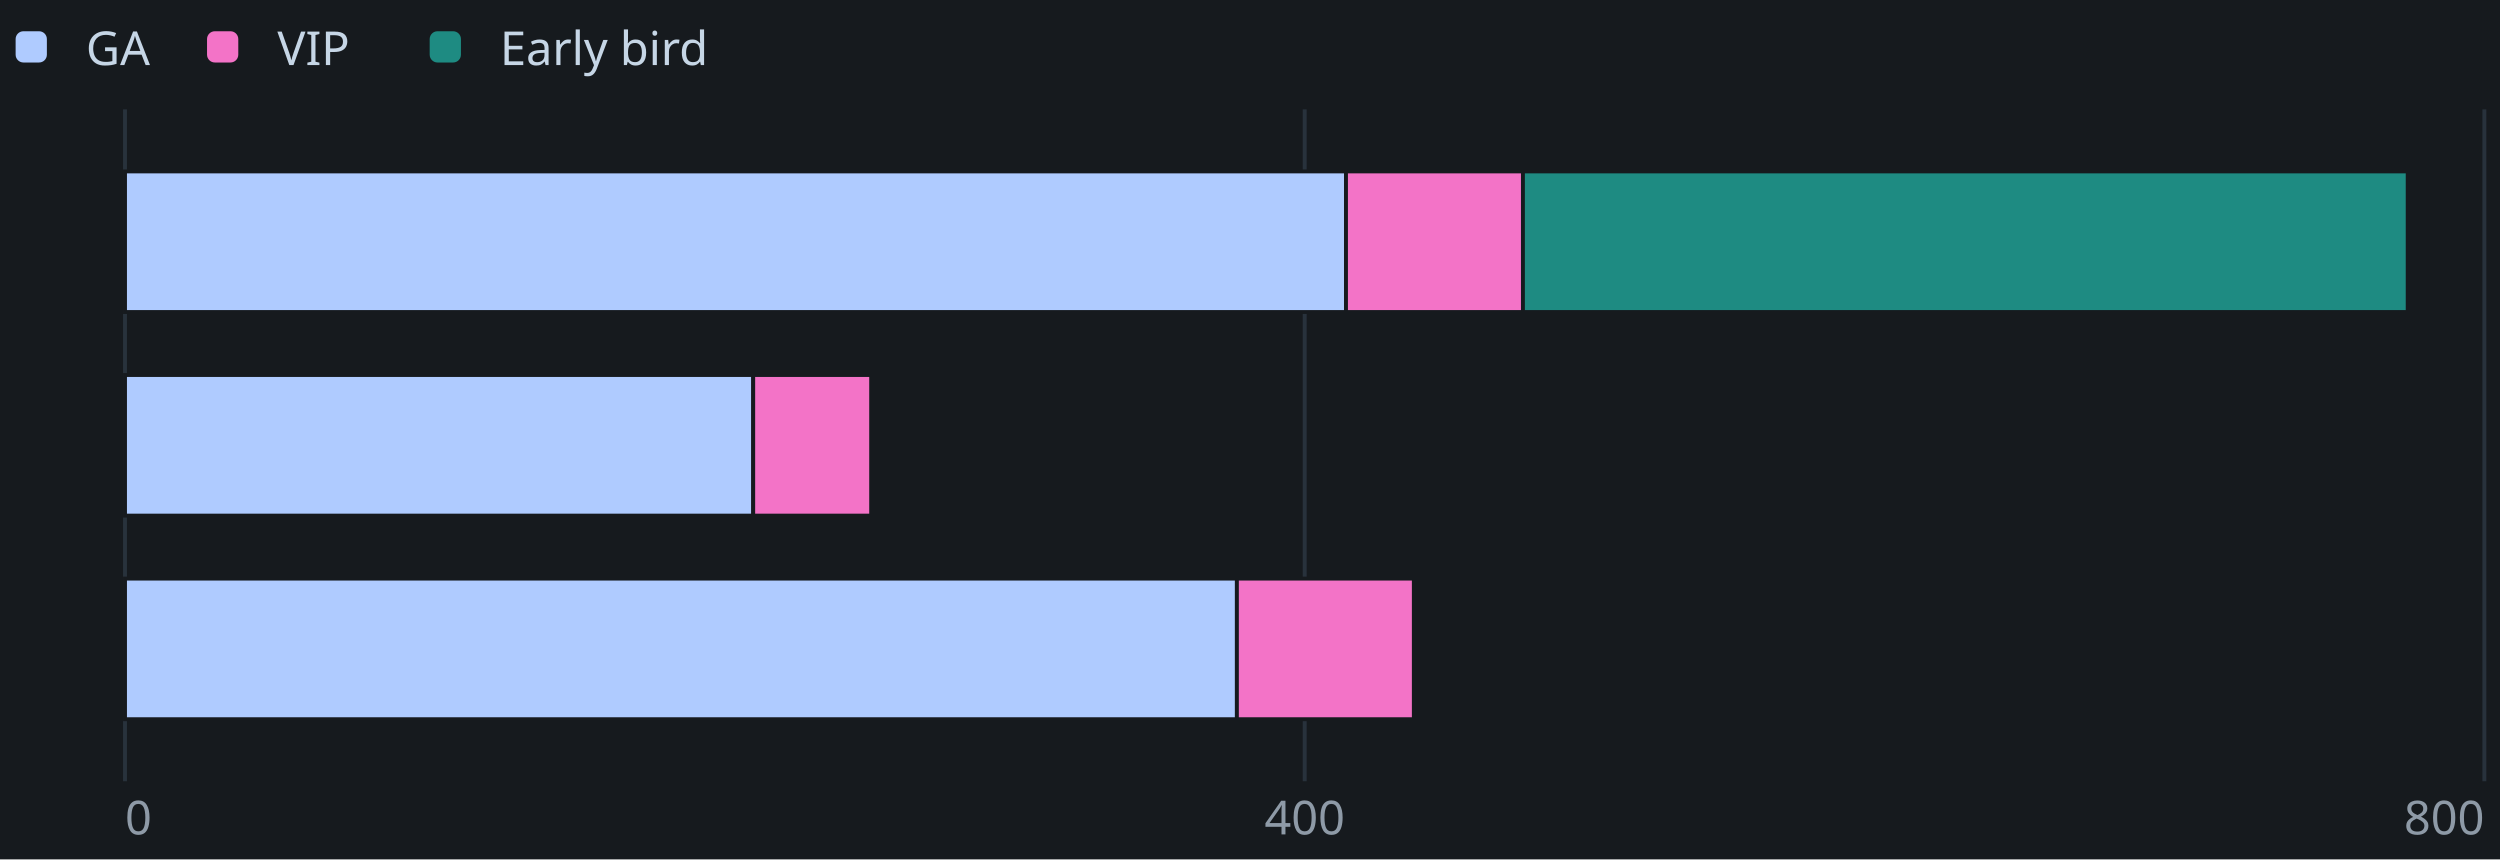
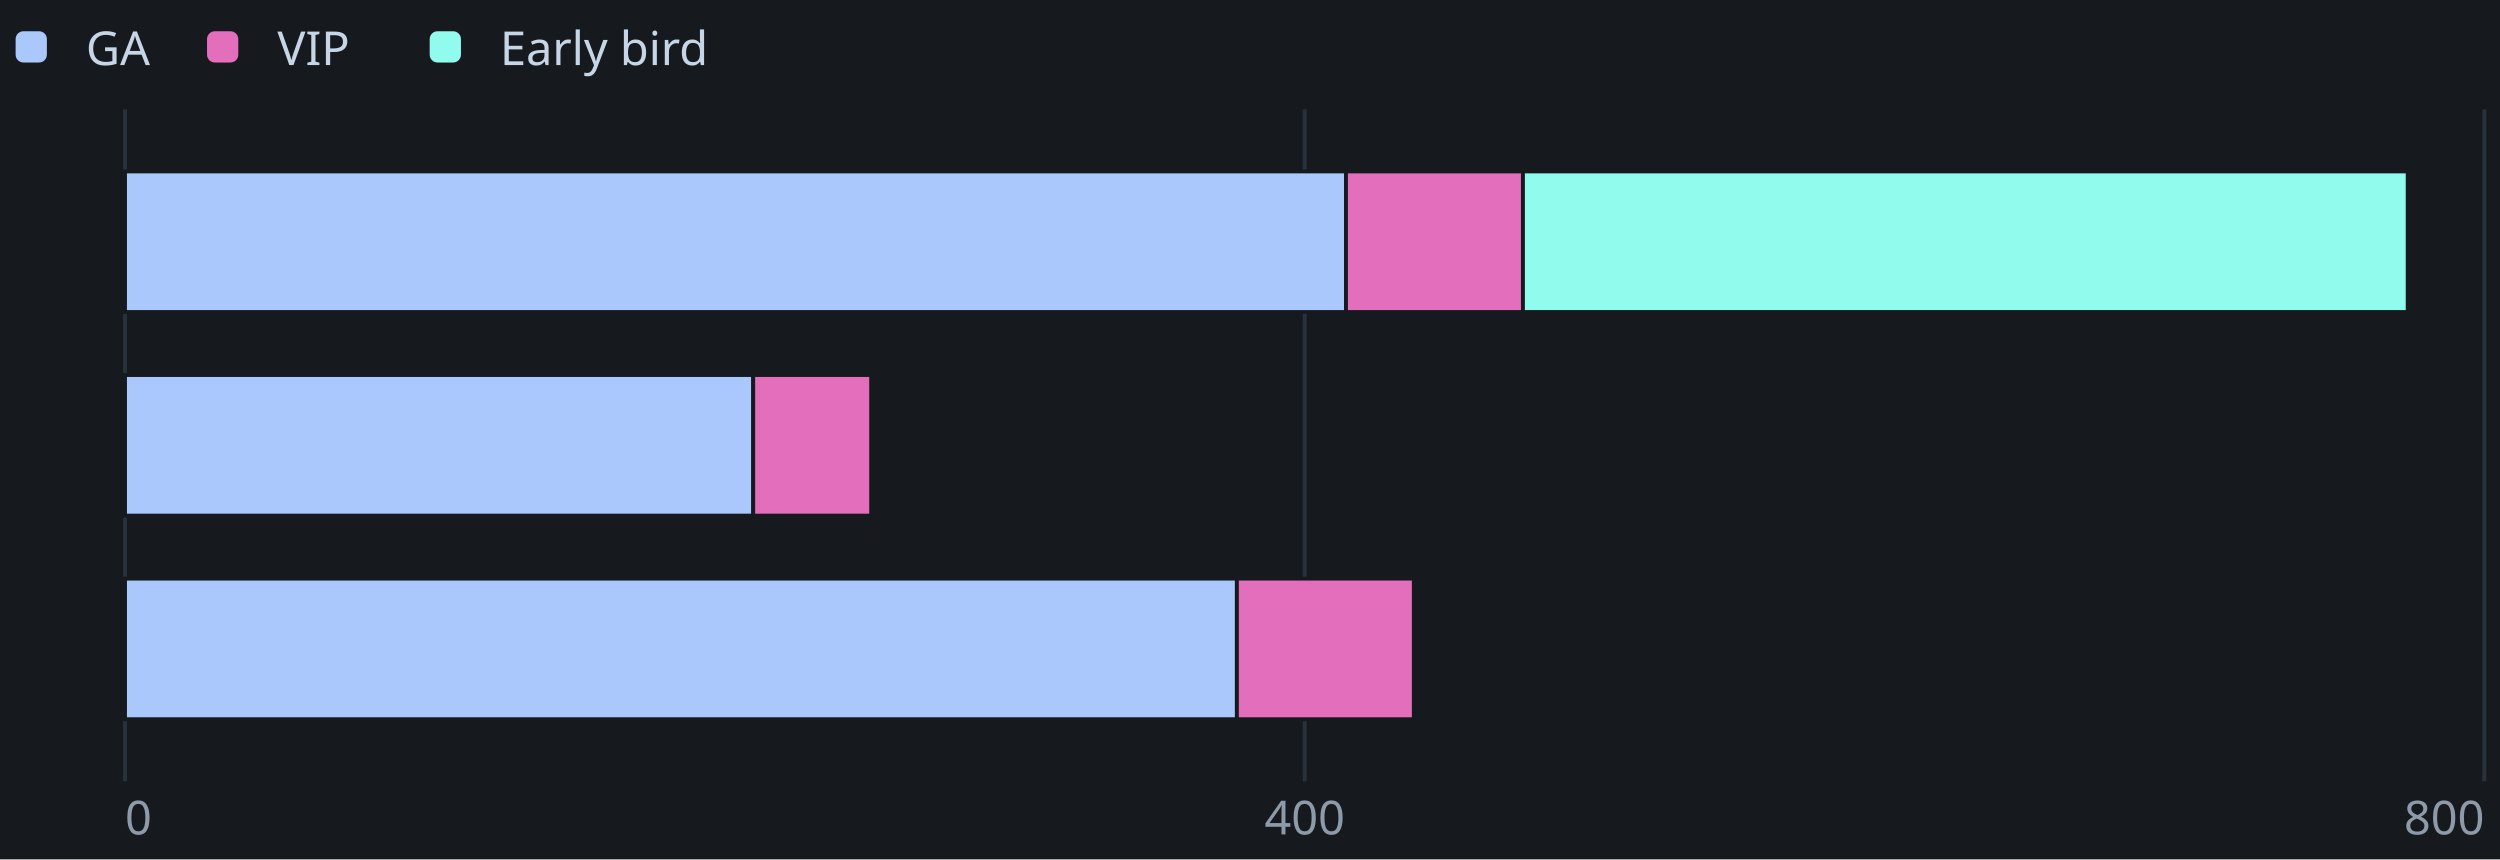
<svg xmlns="http://www.w3.org/2000/svg" class="ts-chart" width="640" height="220" viewBox="0 -24 640 220" role="img" aria-roledescription="chart" aria-label="GA is carrying the show" style="font-family:Intermission,system-ui,sans-serif;font-size:12px;font-variant-numeric:tabular-nums;color:#c6d6e6;background:#161a1e;display:block;overflow:visible">
  <style>[data-ts-key^="label-"]{paint-order:stroke;stroke:#161a1e;stroke-width:3px;stroke-linejoin:round}</style>
  <rect x="0" y="-24" width="640" height="220" fill="#161a1e" />
  <g data-slot="chart-legend" aria-hidden="true">
-     <rect x="4" y="-16" width="8" height="8" rx="2" fill="#afcbff" />
+     <rect x="4" y="-16" width="8" height="8" rx="2" fill="#abc8fc" />
    <text x="22" y="-12" dominant-baseline="central" fill="#c6d6e6">GA</text>
-     <rect x="53" y="-16" width="8" height="8" rx="2" fill="#f373c7" />
+     <rect x="53" y="-16" width="8" height="8" rx="2" fill="#e36ebb" />
    <text x="71" y="-12" dominant-baseline="central" fill="#c6d6e6">VIP</text>
-     <rect x="110" y="-16" width="8" height="8" rx="2" fill="#1e8b82" />
+     <rect x="110" y="-16" width="8" height="8" rx="2" fill="#91fbee" />
    <text x="128" y="-12" dominant-baseline="central" fill="#c6d6e6">Early bird</text>
  </g>
  <g data-ts-key="grid" class="ts-chart__grid" aria-hidden="true" stroke="#28323c" stroke-opacity="0.11" stroke-width="1">
    <line data-ts-key="x-grid:number:0" stroke="#28323c" stroke-opacity="1" x1="32" y1="4" x2="32" y2="176" />
    <line data-ts-key="x-grid:number:400" stroke="#28323c" stroke-opacity="1" x1="334" y1="4" x2="334" y2="176" />
    <line data-ts-key="x-grid:number:800" stroke="#28323c" stroke-opacity="1" x1="636" y1="4" x2="636" y2="176" />
  </g>
  <g data-ts-key="marks" class="ts-chart__marks">
    <g data-ts-key="series-1" class="ts-chart__bar ts-chart__bar-x" aria-hidden="true">
-       <rect data-ts-key="series-1:string:2:GA:string:3:Aug" fill="#afcbff" stroke="#161a1e" stroke-width="1" stroke-dasharray="none" x="32" y="19.88" width="312.57" height="36" />
-       <rect data-ts-key="series-1:string:2:GA:string:3:Sep" fill="#afcbff" stroke="#161a1e" stroke-width="1" stroke-dasharray="none" x="32" y="72" width="160.82" height="36" />
-       <rect data-ts-key="series-1:string:2:GA:string:3:Oct" fill="#afcbff" stroke="#161a1e" stroke-width="1" stroke-dasharray="none" x="32" y="124.12" width="284.64" height="36" />
+       <rect data-ts-key="series-1:string:2:GA:string:3:Aug" fill="#abc8fc" stroke="#161a1e" stroke-width="1" stroke-dasharray="none" x="32" y="19.88" width="312.57" height="36" />
+       <rect data-ts-key="series-1:string:2:GA:string:3:Sep" fill="#abc8fc" stroke="#161a1e" stroke-width="1" stroke-dasharray="none" x="32" y="72" width="160.82" height="36" />
+       <rect data-ts-key="series-1:string:2:GA:string:3:Oct" fill="#abc8fc" stroke="#161a1e" stroke-width="1" stroke-dasharray="none" x="32" y="124.12" width="284.64" height="36" />
    </g>
    <g data-ts-key="series-2" class="ts-chart__bar ts-chart__bar-x" aria-hidden="true">
-       <rect data-ts-key="series-2:string:3:VIP:string:3:Aug" fill="#f373c7" stroke="#161a1e" stroke-width="1" stroke-dasharray="none" x="344.57" y="19.88" width="45.3" height="36" />
-       <rect data-ts-key="series-2:string:3:VIP:string:3:Sep" fill="#f373c7" stroke="#161a1e" stroke-width="1" stroke-dasharray="none" x="192.82" y="72" width="30.2" height="36" />
-       <rect data-ts-key="series-2:string:3:VIP:string:3:Oct" fill="#f373c7" stroke="#161a1e" stroke-width="1" stroke-dasharray="none" x="316.64" y="124.12" width="45.3" height="36" />
+       <rect data-ts-key="series-2:string:3:VIP:string:3:Aug" fill="#e36ebb" stroke="#161a1e" stroke-width="1" stroke-dasharray="none" x="344.57" y="19.88" width="45.3" height="36" />
+       <rect data-ts-key="series-2:string:3:VIP:string:3:Sep" fill="#e36ebb" stroke="#161a1e" stroke-width="1" stroke-dasharray="none" x="192.82" y="72" width="30.2" height="36" />
+       <rect data-ts-key="series-2:string:3:VIP:string:3:Oct" fill="#e36ebb" stroke="#161a1e" stroke-width="1" stroke-dasharray="none" x="316.64" y="124.12" width="45.3" height="36" />
    </g>
    <g data-ts-key="series-3" class="ts-chart__bar ts-chart__bar-x" aria-hidden="true">
-       <rect data-ts-key="series-3:string:10:Early bird:string:3:Aug" fill="#1e8b82" stroke="#161a1e" stroke-width="1" stroke-dasharray="none" x="389.87" y="19.88" width="226.5" height="36" />
+       <rect data-ts-key="series-3:string:10:Early bird:string:3:Aug" fill="#91fbee" stroke="#161a1e" stroke-width="1" stroke-dasharray="none" x="389.87" y="19.88" width="226.5" height="36" />
    </g>
    <g data-ts-key="label-category" class="ts-chart__text" aria-hidden="true">
      <text data-ts-key="label-category:object:null:string:15:[&quot;Aug&quot;,0,&quot;Aug&quot;]" fill="#c6d6e6" x="28" y="37.88" text-anchor="end" dominant-baseline="middle" font-size="12" font-family="inherit" />
      <text data-ts-key="label-category:object:null:string:15:[&quot;Sep&quot;,0,&quot;Sep&quot;]" fill="#c6d6e6" x="28" y="90" text-anchor="end" dominant-baseline="middle" font-size="12" font-family="inherit" />
      <text data-ts-key="label-category:object:null:string:15:[&quot;Oct&quot;,0,&quot;Oct&quot;]" fill="#c6d6e6" x="28" y="142.12" text-anchor="end" dominant-baseline="middle" font-size="12" font-family="inherit" />
    </g>
  </g>
  <g data-ts-key="axes" class="ts-chart__axes" aria-hidden="true">
    <text data-ts-key="x-tick-label:number:0" fill="#c6d6e6" fill-opacity="0.68" x="32" y="189.6" text-anchor="start" font-size="12" font-family="inherit">0</text>
    <text data-ts-key="x-tick-label:number:400" fill="#c6d6e6" fill-opacity="0.68" x="334" y="189.6" text-anchor="middle" font-size="12" font-family="inherit">400</text>
    <text data-ts-key="x-tick-label:number:800" fill="#c6d6e6" fill-opacity="0.68" x="636" y="189.6" text-anchor="end" font-size="12" font-family="inherit">800</text>
  </g>
</svg>
